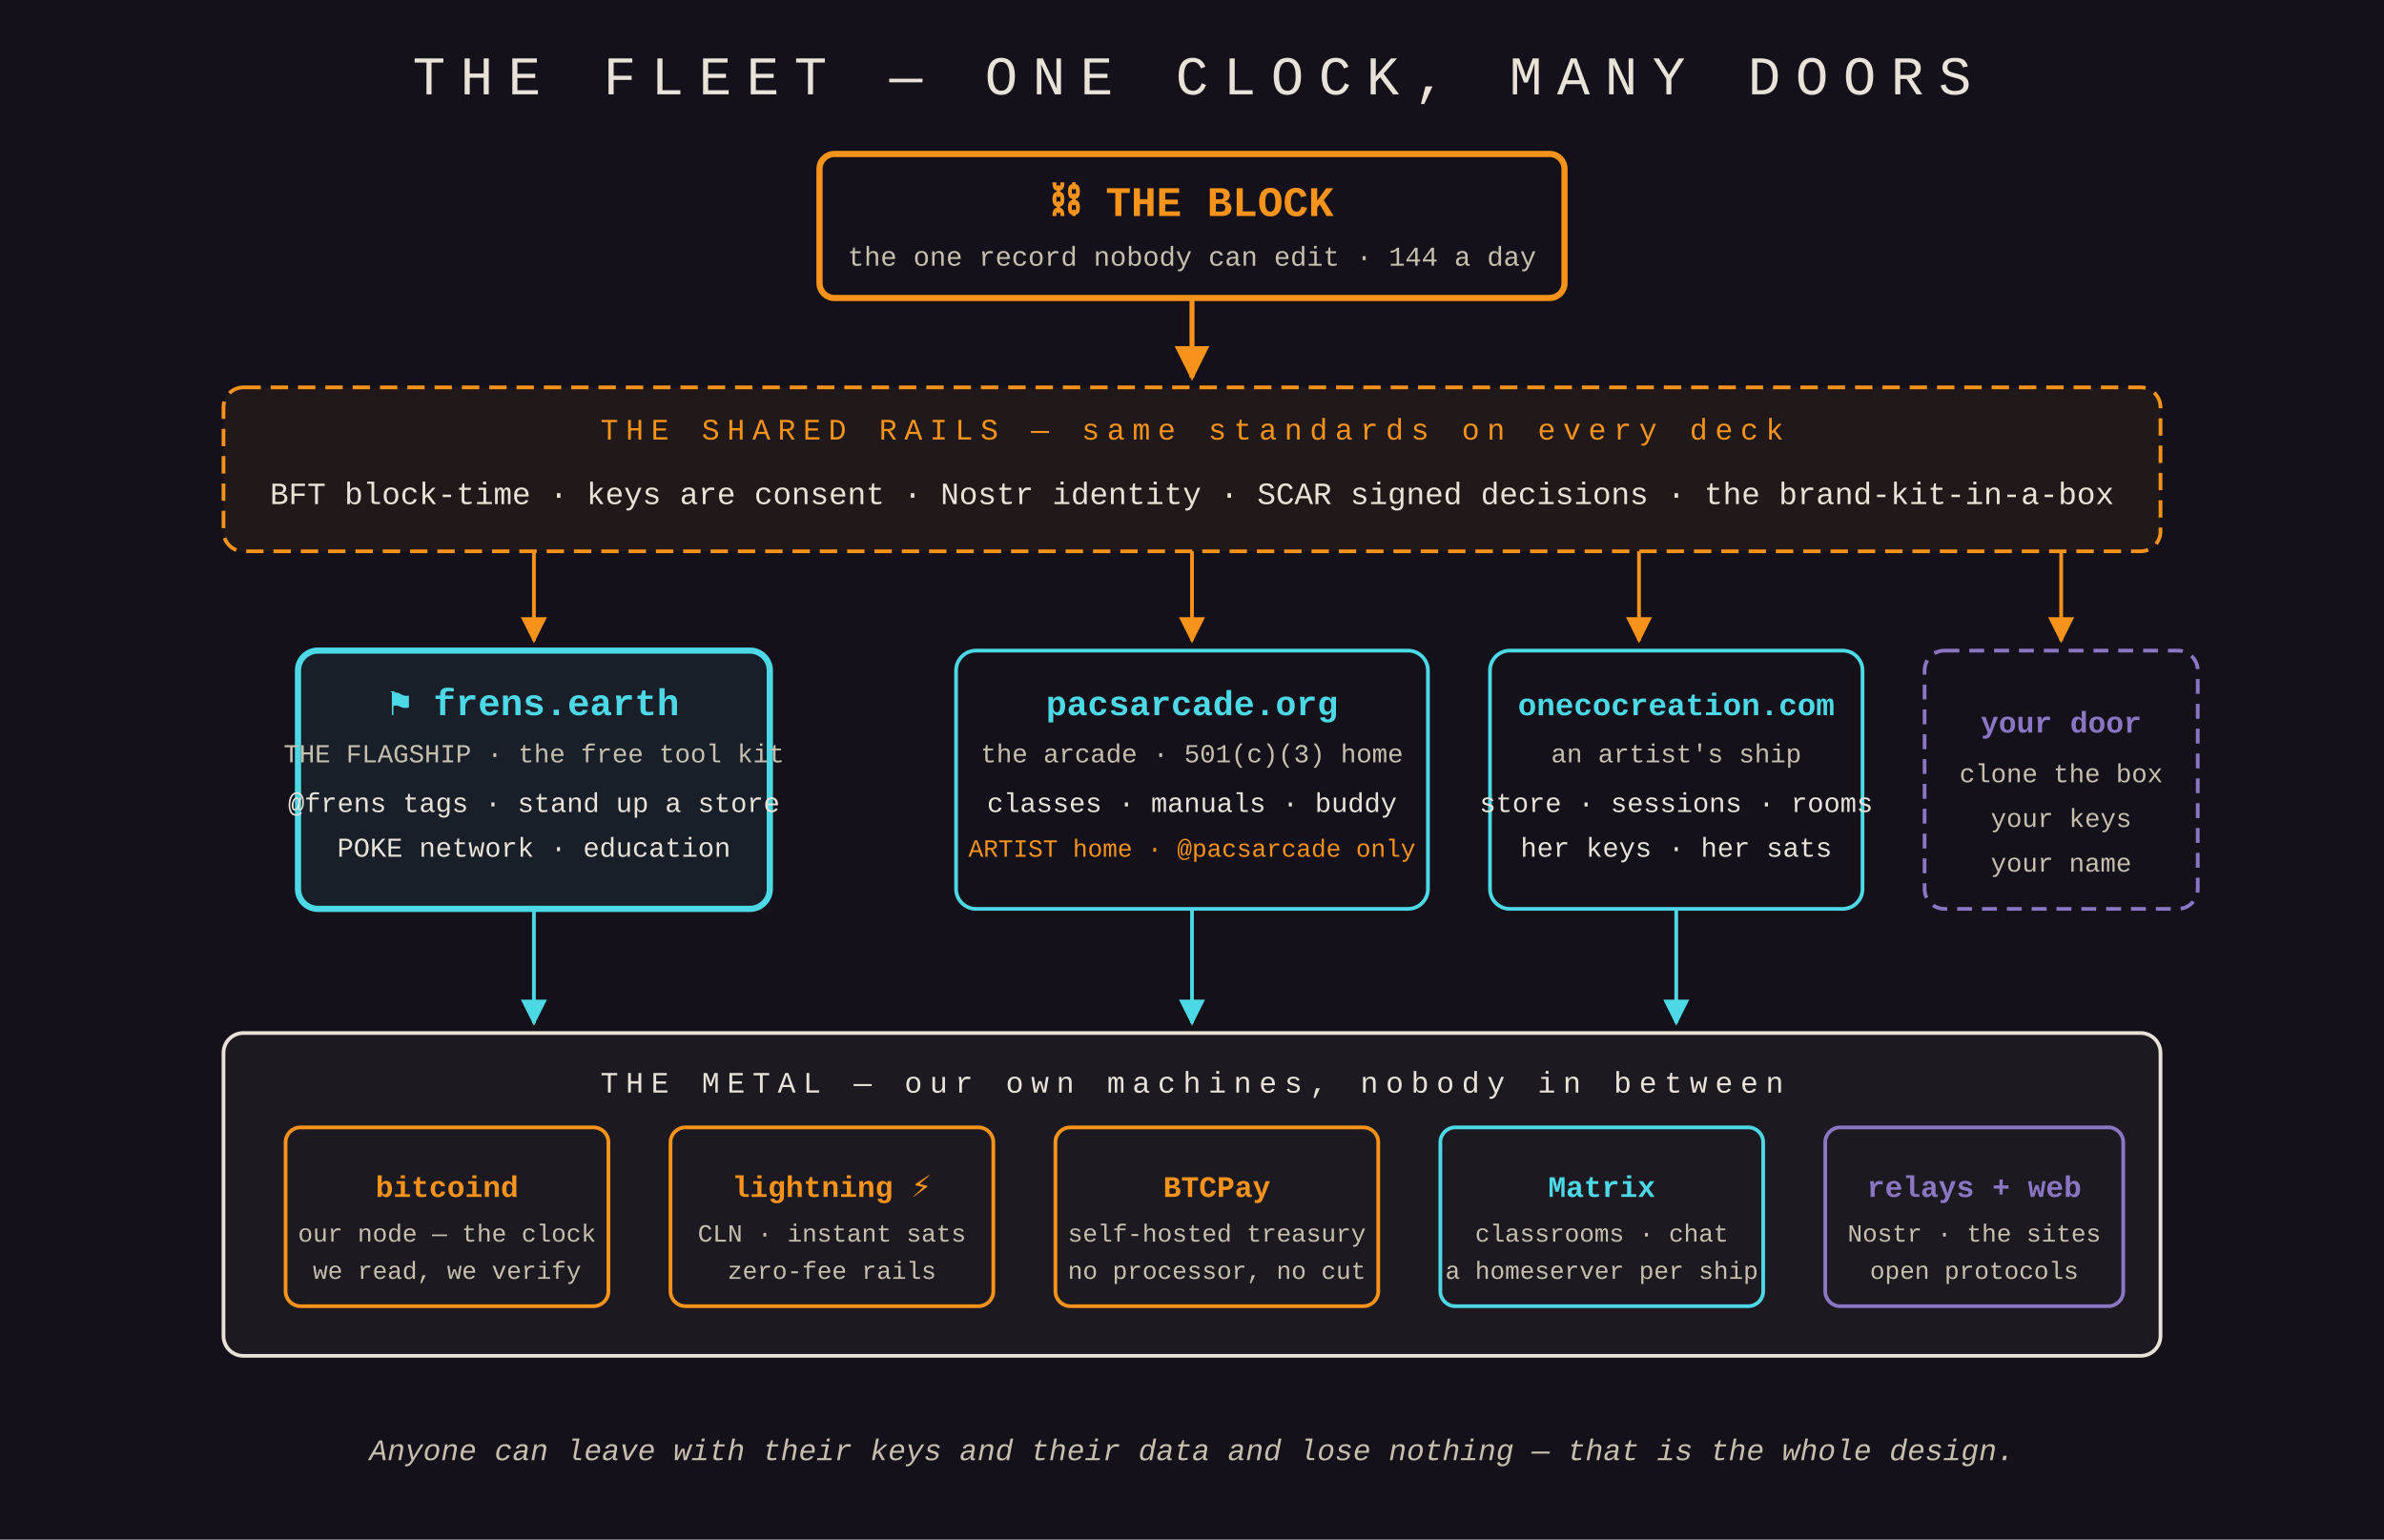
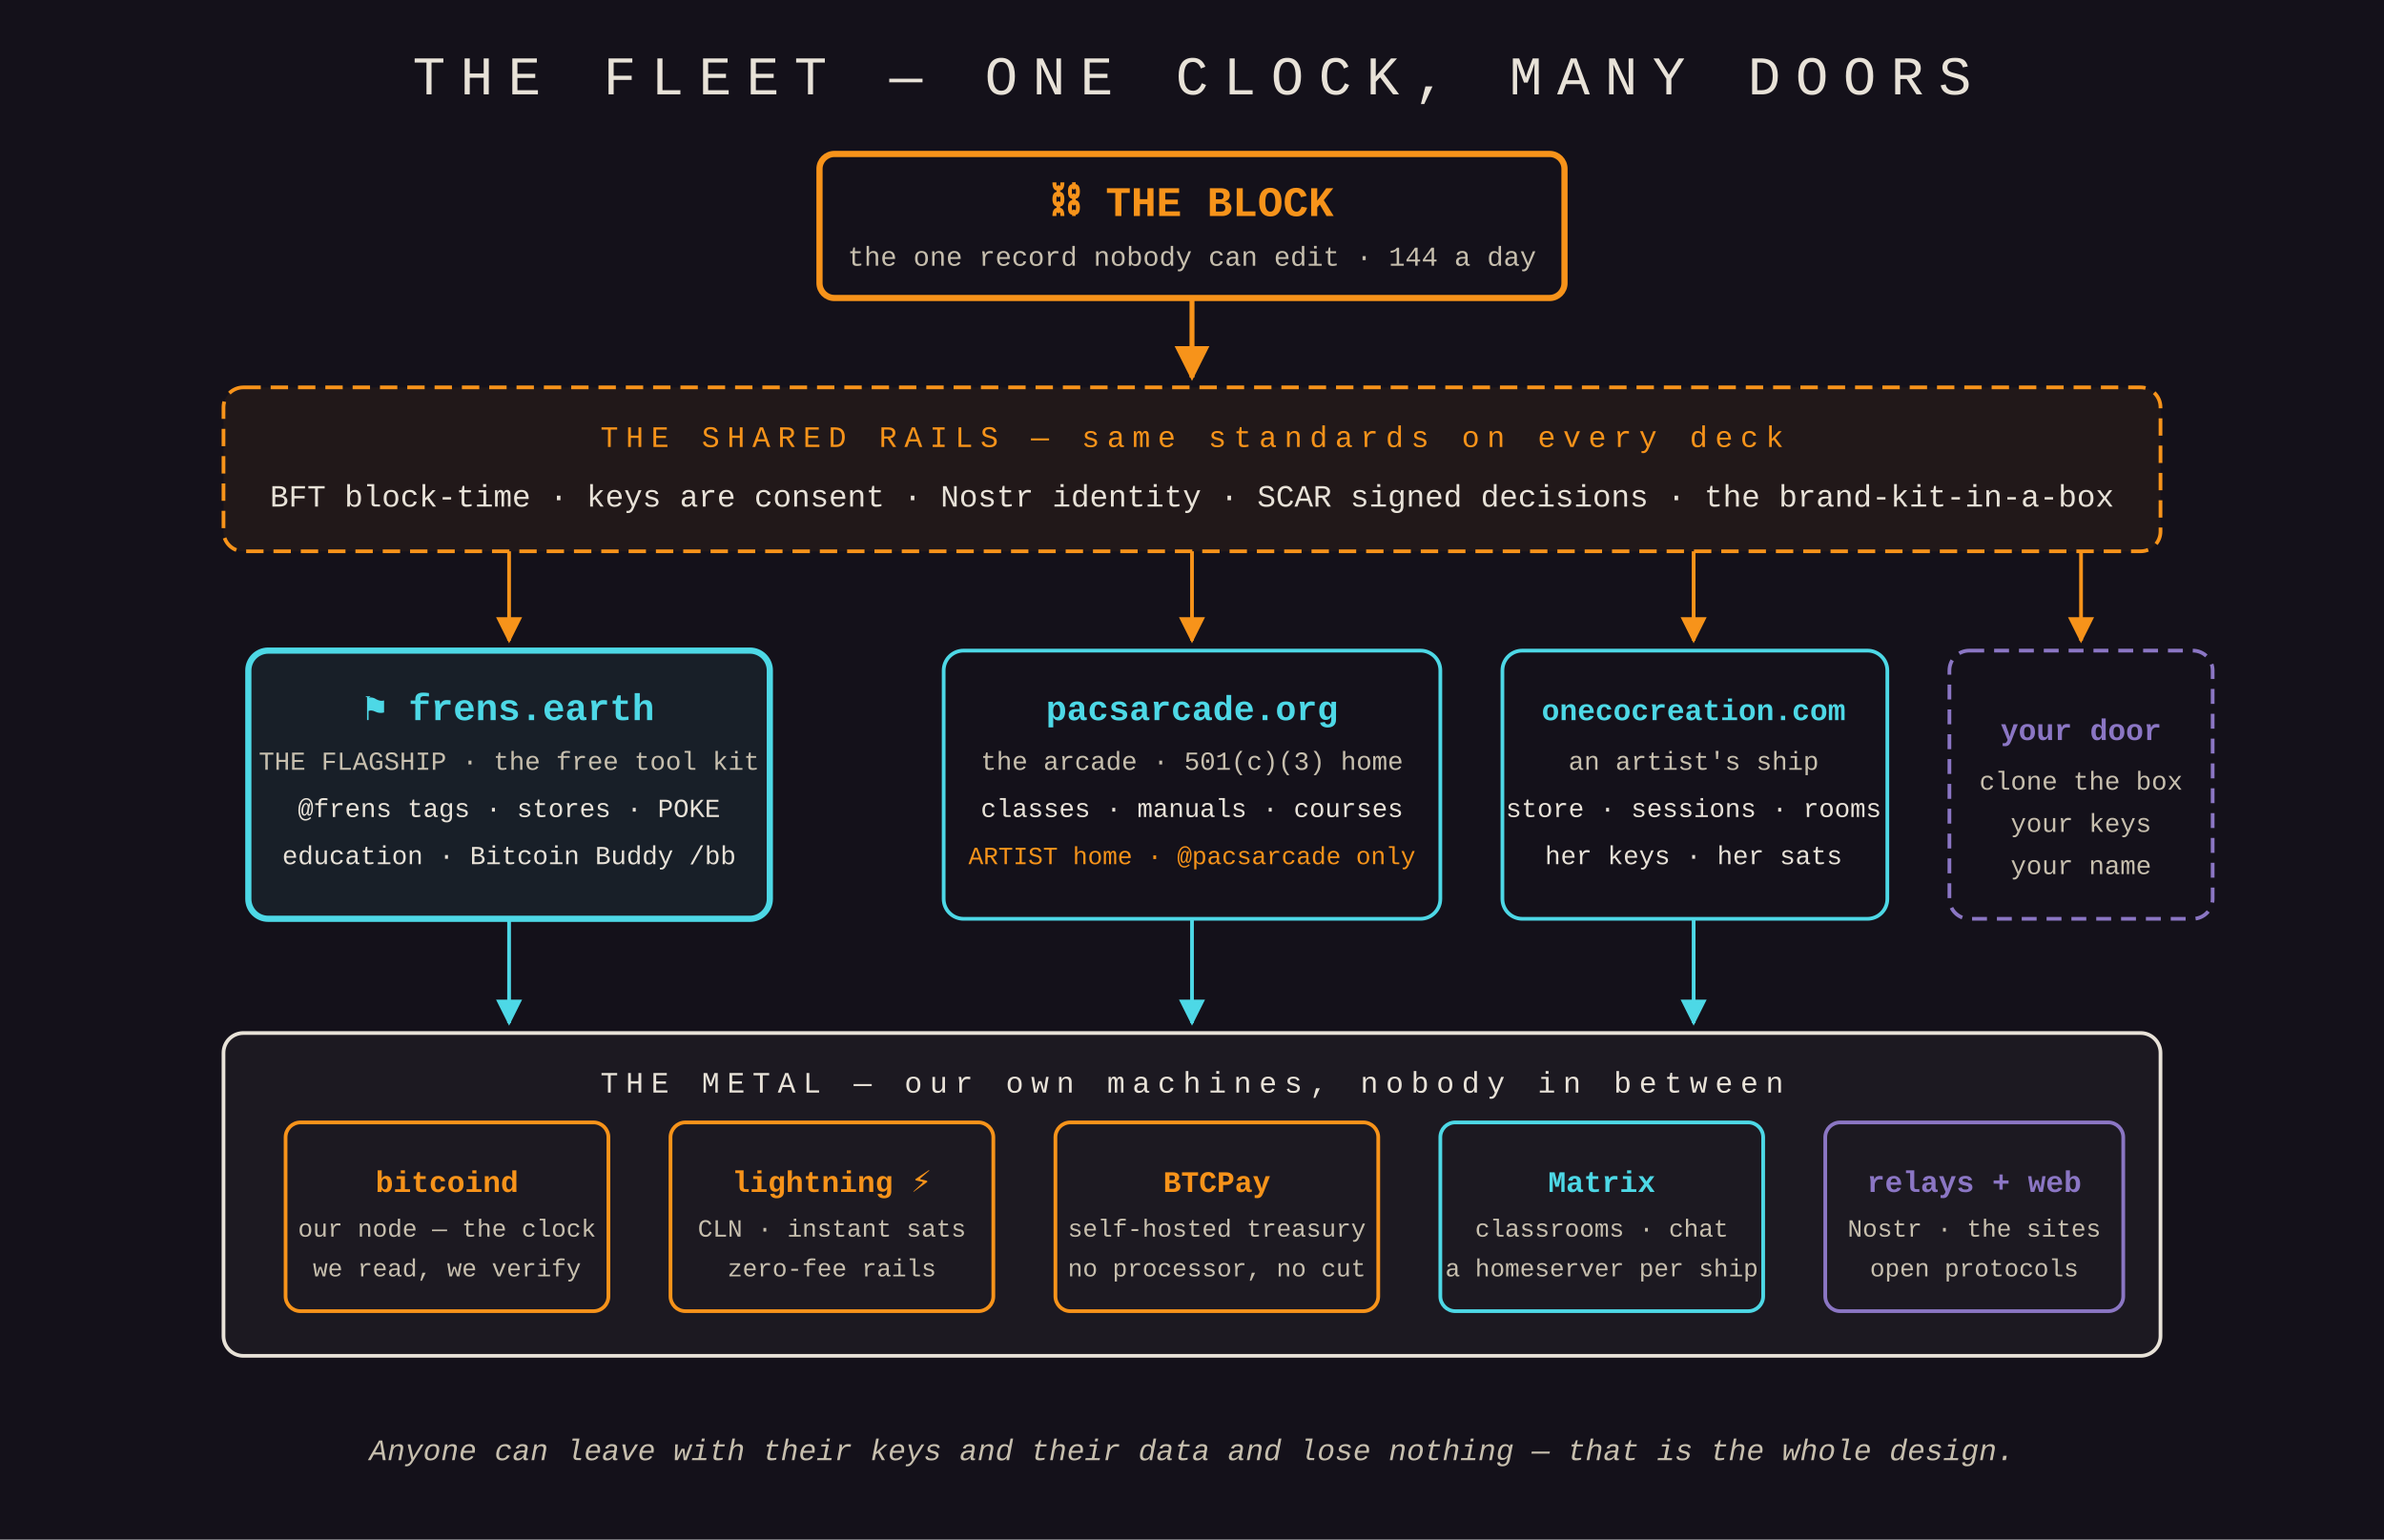
<svg xmlns="http://www.w3.org/2000/svg" viewBox="0 0 960 620" font-family="Courier New, monospace">
  <defs>
    <marker id="arr" viewBox="0 0 10 10" refX="9" refY="5" markerWidth="7" markerHeight="7" orient="auto-start-reverse">
      <path d="M0 0 L10 5 L0 10 z" fill="#f7931a" />
    </marker>
    <marker id="arrc" viewBox="0 0 10 10" refX="9" refY="5" markerWidth="7" markerHeight="7" orient="auto-start-reverse">
      <path d="M0 0 L10 5 L0 10 z" fill="#4dd8e6" />
    </marker>
  </defs>
  <rect width="960" height="620" fill="#14111a" />
  <text x="480" y="38" text-anchor="middle" fill="#e8e2d8" font-size="22" letter-spacing="6">THE FLEET — ONE CLOCK, MANY DOORS</text>
  <rect x="330" y="62" width="300" height="58" rx="6" fill="none" stroke="#f7931a" stroke-width="2.5" />
  <text x="480" y="87" text-anchor="middle" fill="#f7931a" font-size="17" font-weight="bold">⛓ THE BLOCK</text>
  <text x="480" y="107" text-anchor="middle" fill="#c7bfae" font-size="11">the one record nobody can edit · 144 a day</text>
  <line x1="480" y1="120" x2="480" y2="152" stroke="#f7931a" stroke-width="2" marker-end="url(#arr)" />
  <rect x="90" y="156" width="780" height="66" rx="8" fill="rgba(247,147,26,.06)" stroke="#f7931a" stroke-width="1.5" stroke-dasharray="7 4" />
-   <text x="480" y="177" text-anchor="middle" fill="#f7931a" font-size="12" letter-spacing="3">THE SHARED RAILS — same standards on every deck</text>
-   <text x="480" y="203" text-anchor="middle" fill="#e8e2d8" font-size="12.5">BFT block-time  ·  keys are consent  ·  Nostr identity  ·  SCAR signed decisions  ·  the brand-kit-in-a-box</text>
-   <line x1="215" y1="222" x2="215" y2="258" stroke="#f7931a" stroke-width="1.5" marker-end="url(#arr)" />
+   <text x="480" y="180" text-anchor="middle" fill="#f7931a" font-size="12" letter-spacing="3">THE SHARED RAILS — same standards on every deck</text>
+   <text x="480" y="204" text-anchor="middle" fill="#e8e2d8" font-size="12.5">BFT block-time · keys are consent · Nostr identity · SCAR signed decisions · the brand-kit-in-a-box</text>
+   <line x1="205" y1="222" x2="205" y2="258" stroke="#f7931a" stroke-width="1.5" marker-end="url(#arr)" />
  <line x1="480" y1="222" x2="480" y2="258" stroke="#f7931a" stroke-width="1.5" marker-end="url(#arr)" />
-   <line x1="660" y1="222" x2="660" y2="258" stroke="#f7931a" stroke-width="1.5" marker-end="url(#arr)" />
-   <line x1="830" y1="222" x2="830" y2="258" stroke="#f7931a" stroke-width="1.5" marker-end="url(#arr)" />
-   <rect x="120" y="262" width="190" height="104" rx="8" fill="rgba(77,216,230,.07)" stroke="#4dd8e6" stroke-width="2.5" />
-   <text x="215" y="288" text-anchor="middle" fill="#4dd8e6" font-size="15" font-weight="bold">⚑ frens.earth</text>
-   <text x="215" y="307" text-anchor="middle" fill="#c7bfae" font-size="10.5">THE FLAGSHIP · the free tool kit</text>
-   <text x="215" y="327" text-anchor="middle" fill="#e8e2d8" font-size="11">@frens tags · stand up a store</text>
-   <text x="215" y="345" text-anchor="middle" fill="#e8e2d8" font-size="11">POKE network · education</text>
-   <rect x="385" y="262" width="190" height="104" rx="8" fill="none" stroke="#4dd8e6" stroke-width="1.5" />
-   <text x="480" y="288" text-anchor="middle" fill="#4dd8e6" font-size="14" font-weight="bold">pacsarcade.org</text>
-   <text x="480" y="307" text-anchor="middle" fill="#c7bfae" font-size="10.5">the arcade · 501(c)(3) home</text>
-   <text x="480" y="327" text-anchor="middle" fill="#e8e2d8" font-size="11">classes · manuals · buddy</text>
-   <text x="480" y="345" text-anchor="middle" fill="#f7931a" font-size="10">ARTIST home · @pacsarcade only</text>
-   <rect x="600" y="262" width="150" height="104" rx="8" fill="none" stroke="#4dd8e6" stroke-width="1.5" />
-   <text x="675" y="288" text-anchor="middle" fill="#4dd8e6" font-size="12.5" font-weight="bold">onecocreation.com</text>
-   <text x="675" y="307" text-anchor="middle" fill="#c7bfae" font-size="10.5">an artist's ship</text>
-   <text x="675" y="327" text-anchor="middle" fill="#e8e2d8" font-size="11">store · sessions · rooms</text>
-   <text x="675" y="345" text-anchor="middle" fill="#e8e2d8" font-size="11">her keys · her sats</text>
-   <rect x="775" y="262" width="110" height="104" rx="8" fill="none" stroke="#8b76c4" stroke-width="1.5" stroke-dasharray="6 4" />
-   <text x="830" y="295" text-anchor="middle" fill="#8b76c4" font-size="12" font-weight="bold">your door</text>
-   <text x="830" y="315" text-anchor="middle" fill="#c7bfae" font-size="10.5">clone the box</text>
-   <text x="830" y="333" text-anchor="middle" fill="#c7bfae" font-size="10.5">your keys</text>
-   <text x="830" y="351" text-anchor="middle" fill="#c7bfae" font-size="10.5">your name</text>
-   <line x1="215" y1="366" x2="215" y2="412" stroke="#4dd8e6" stroke-width="1.5" marker-end="url(#arrc)" />
-   <line x1="480" y1="366" x2="480" y2="412" stroke="#4dd8e6" stroke-width="1.5" marker-end="url(#arrc)" />
-   <line x1="675" y1="366" x2="675" y2="412" stroke="#4dd8e6" stroke-width="1.5" marker-end="url(#arrc)" />
+   <line x1="682" y1="222" x2="682" y2="258" stroke="#f7931a" stroke-width="1.5" marker-end="url(#arr)" />
+   <line x1="838" y1="222" x2="838" y2="258" stroke="#f7931a" stroke-width="1.5" marker-end="url(#arr)" />
+   <rect x="100" y="262" width="210" height="108" rx="8" fill="rgba(77,216,230,.07)" stroke="#4dd8e6" stroke-width="2.5" />
+   <text x="205" y="290" text-anchor="middle" fill="#4dd8e6" font-size="15" font-weight="bold">⚑ frens.earth</text>
+   <text x="205" y="310" text-anchor="middle" fill="#c7bfae" font-size="10.5">THE FLAGSHIP · the free tool kit</text>
+   <text x="205" y="329" text-anchor="middle" fill="#e8e2d8" font-size="10.5">@frens tags · stores · POKE</text>
+   <text x="205" y="348" text-anchor="middle" fill="#e8e2d8" font-size="10.5">education · Bitcoin Buddy /bb</text>
+   <rect x="380" y="262" width="200" height="108" rx="8" fill="none" stroke="#4dd8e6" stroke-width="1.5" />
+   <text x="480" y="290" text-anchor="middle" fill="#4dd8e6" font-size="14" font-weight="bold">pacsarcade.org</text>
+   <text x="480" y="310" text-anchor="middle" fill="#c7bfae" font-size="10.5">the arcade · 501(c)(3) home</text>
+   <text x="480" y="329" text-anchor="middle" fill="#e8e2d8" font-size="10.5">classes · manuals · courses</text>
+   <text x="480" y="348" text-anchor="middle" fill="#f7931a" font-size="10">ARTIST home · @pacsarcade only</text>
+   <rect x="605" y="262" width="155" height="108" rx="8" fill="none" stroke="#4dd8e6" stroke-width="1.5" />
+   <text x="682" y="290" text-anchor="middle" fill="#4dd8e6" font-size="12" font-weight="bold">onecocreation.com</text>
+   <text x="682" y="310" text-anchor="middle" fill="#c7bfae" font-size="10.5">an artist's ship</text>
+   <text x="682" y="329" text-anchor="middle" fill="#e8e2d8" font-size="10.5">store · sessions · rooms</text>
+   <text x="682" y="348" text-anchor="middle" fill="#e8e2d8" font-size="10.5">her keys · her sats</text>
+   <rect x="785" y="262" width="106" height="108" rx="8" fill="none" stroke="#8b76c4" stroke-width="1.5" stroke-dasharray="6 4" />
+   <text x="838" y="298" text-anchor="middle" fill="#8b76c4" font-size="12" font-weight="bold">your door</text>
+   <text x="838" y="318" text-anchor="middle" fill="#c7bfae" font-size="10.5">clone the box</text>
+   <text x="838" y="335" text-anchor="middle" fill="#c7bfae" font-size="10.5">your keys</text>
+   <text x="838" y="352" text-anchor="middle" fill="#c7bfae" font-size="10.5">your name</text>
+   <line x1="205" y1="370" x2="205" y2="412" stroke="#4dd8e6" stroke-width="1.5" marker-end="url(#arrc)" />
+   <line x1="480" y1="370" x2="480" y2="412" stroke="#4dd8e6" stroke-width="1.5" marker-end="url(#arrc)" />
+   <line x1="682" y1="370" x2="682" y2="412" stroke="#4dd8e6" stroke-width="1.5" marker-end="url(#arrc)" />
  <rect x="90" y="416" width="780" height="130" rx="8" fill="rgba(232,226,216,.04)" stroke="#e8e2d8" stroke-width="1.5" />
  <text x="480" y="440" text-anchor="middle" fill="#e8e2d8" font-size="12" letter-spacing="3">THE METAL — our own machines, nobody in between</text>
-   <rect x="115" y="454" width="130" height="72" rx="6" fill="none" stroke="#f7931a" stroke-width="1.5" />
-   <text x="180" y="482" text-anchor="middle" fill="#f7931a" font-size="12" font-weight="bold">bitcoind</text>
-   <text x="180" y="500" text-anchor="middle" fill="#c7bfae" font-size="10">our node — the clock</text>
-   <text x="180" y="515" text-anchor="middle" fill="#c7bfae" font-size="10">we read, we verify</text>
-   <rect x="270" y="454" width="130" height="72" rx="6" fill="none" stroke="#f7931a" stroke-width="1.5" />
-   <text x="335" y="482" text-anchor="middle" fill="#f7931a" font-size="12" font-weight="bold">lightning ⚡</text>
-   <text x="335" y="500" text-anchor="middle" fill="#c7bfae" font-size="10">CLN · instant sats</text>
-   <text x="335" y="515" text-anchor="middle" fill="#c7bfae" font-size="10">zero-fee rails</text>
-   <rect x="425" y="454" width="130" height="72" rx="6" fill="none" stroke="#f7931a" stroke-width="1.5" />
-   <text x="490" y="482" text-anchor="middle" fill="#f7931a" font-size="12" font-weight="bold">BTCPay</text>
-   <text x="490" y="500" text-anchor="middle" fill="#c7bfae" font-size="10">self-hosted treasury</text>
-   <text x="490" y="515" text-anchor="middle" fill="#c7bfae" font-size="10">no processor, no cut</text>
-   <rect x="580" y="454" width="130" height="72" rx="6" fill="none" stroke="#4dd8e6" stroke-width="1.5" />
-   <text x="645" y="482" text-anchor="middle" fill="#4dd8e6" font-size="12" font-weight="bold">Matrix</text>
-   <text x="645" y="500" text-anchor="middle" fill="#c7bfae" font-size="10">classrooms · chat</text>
-   <text x="645" y="515" text-anchor="middle" fill="#c7bfae" font-size="10">a homeserver per ship</text>
-   <rect x="735" y="454" width="120" height="72" rx="6" fill="none" stroke="#8b76c4" stroke-width="1.5" />
-   <text x="795" y="482" text-anchor="middle" fill="#8b76c4" font-size="12" font-weight="bold">relays + web</text>
-   <text x="795" y="500" text-anchor="middle" fill="#c7bfae" font-size="10">Nostr · the sites</text>
-   <text x="795" y="515" text-anchor="middle" fill="#c7bfae" font-size="10">open protocols</text>
+   <rect x="115" y="452" width="130" height="76" rx="6" fill="none" stroke="#f7931a" stroke-width="1.5" />
+   <text x="180" y="480" text-anchor="middle" fill="#f7931a" font-size="12" font-weight="bold">bitcoind</text>
+   <text x="180" y="498" text-anchor="middle" fill="#c7bfae" font-size="10">our node — the clock</text>
+   <text x="180" y="514" text-anchor="middle" fill="#c7bfae" font-size="10">we read, we verify</text>
+   <rect x="270" y="452" width="130" height="76" rx="6" fill="none" stroke="#f7931a" stroke-width="1.5" />
+   <text x="335" y="480" text-anchor="middle" fill="#f7931a" font-size="12" font-weight="bold">lightning ⚡</text>
+   <text x="335" y="498" text-anchor="middle" fill="#c7bfae" font-size="10">CLN · instant sats</text>
+   <text x="335" y="514" text-anchor="middle" fill="#c7bfae" font-size="10">zero-fee rails</text>
+   <rect x="425" y="452" width="130" height="76" rx="6" fill="none" stroke="#f7931a" stroke-width="1.5" />
+   <text x="490" y="480" text-anchor="middle" fill="#f7931a" font-size="12" font-weight="bold">BTCPay</text>
+   <text x="490" y="498" text-anchor="middle" fill="#c7bfae" font-size="10">self-hosted treasury</text>
+   <text x="490" y="514" text-anchor="middle" fill="#c7bfae" font-size="10">no processor, no cut</text>
+   <rect x="580" y="452" width="130" height="76" rx="6" fill="none" stroke="#4dd8e6" stroke-width="1.5" />
+   <text x="645" y="480" text-anchor="middle" fill="#4dd8e6" font-size="12" font-weight="bold">Matrix</text>
+   <text x="645" y="498" text-anchor="middle" fill="#c7bfae" font-size="10">classrooms · chat</text>
+   <text x="645" y="514" text-anchor="middle" fill="#c7bfae" font-size="10">a homeserver per ship</text>
+   <rect x="735" y="452" width="120" height="76" rx="6" fill="none" stroke="#8b76c4" stroke-width="1.5" />
+   <text x="795" y="480" text-anchor="middle" fill="#8b76c4" font-size="12" font-weight="bold">relays + web</text>
+   <text x="795" y="498" text-anchor="middle" fill="#c7bfae" font-size="10">Nostr · the sites</text>
+   <text x="795" y="514" text-anchor="middle" fill="#c7bfae" font-size="10">open protocols</text>
  <text x="480" y="588" text-anchor="middle" fill="#c7bfae" font-size="12" font-style="italic">Anyone can leave with their keys and their data and lose nothing — that is the whole design.</text>
</svg>
